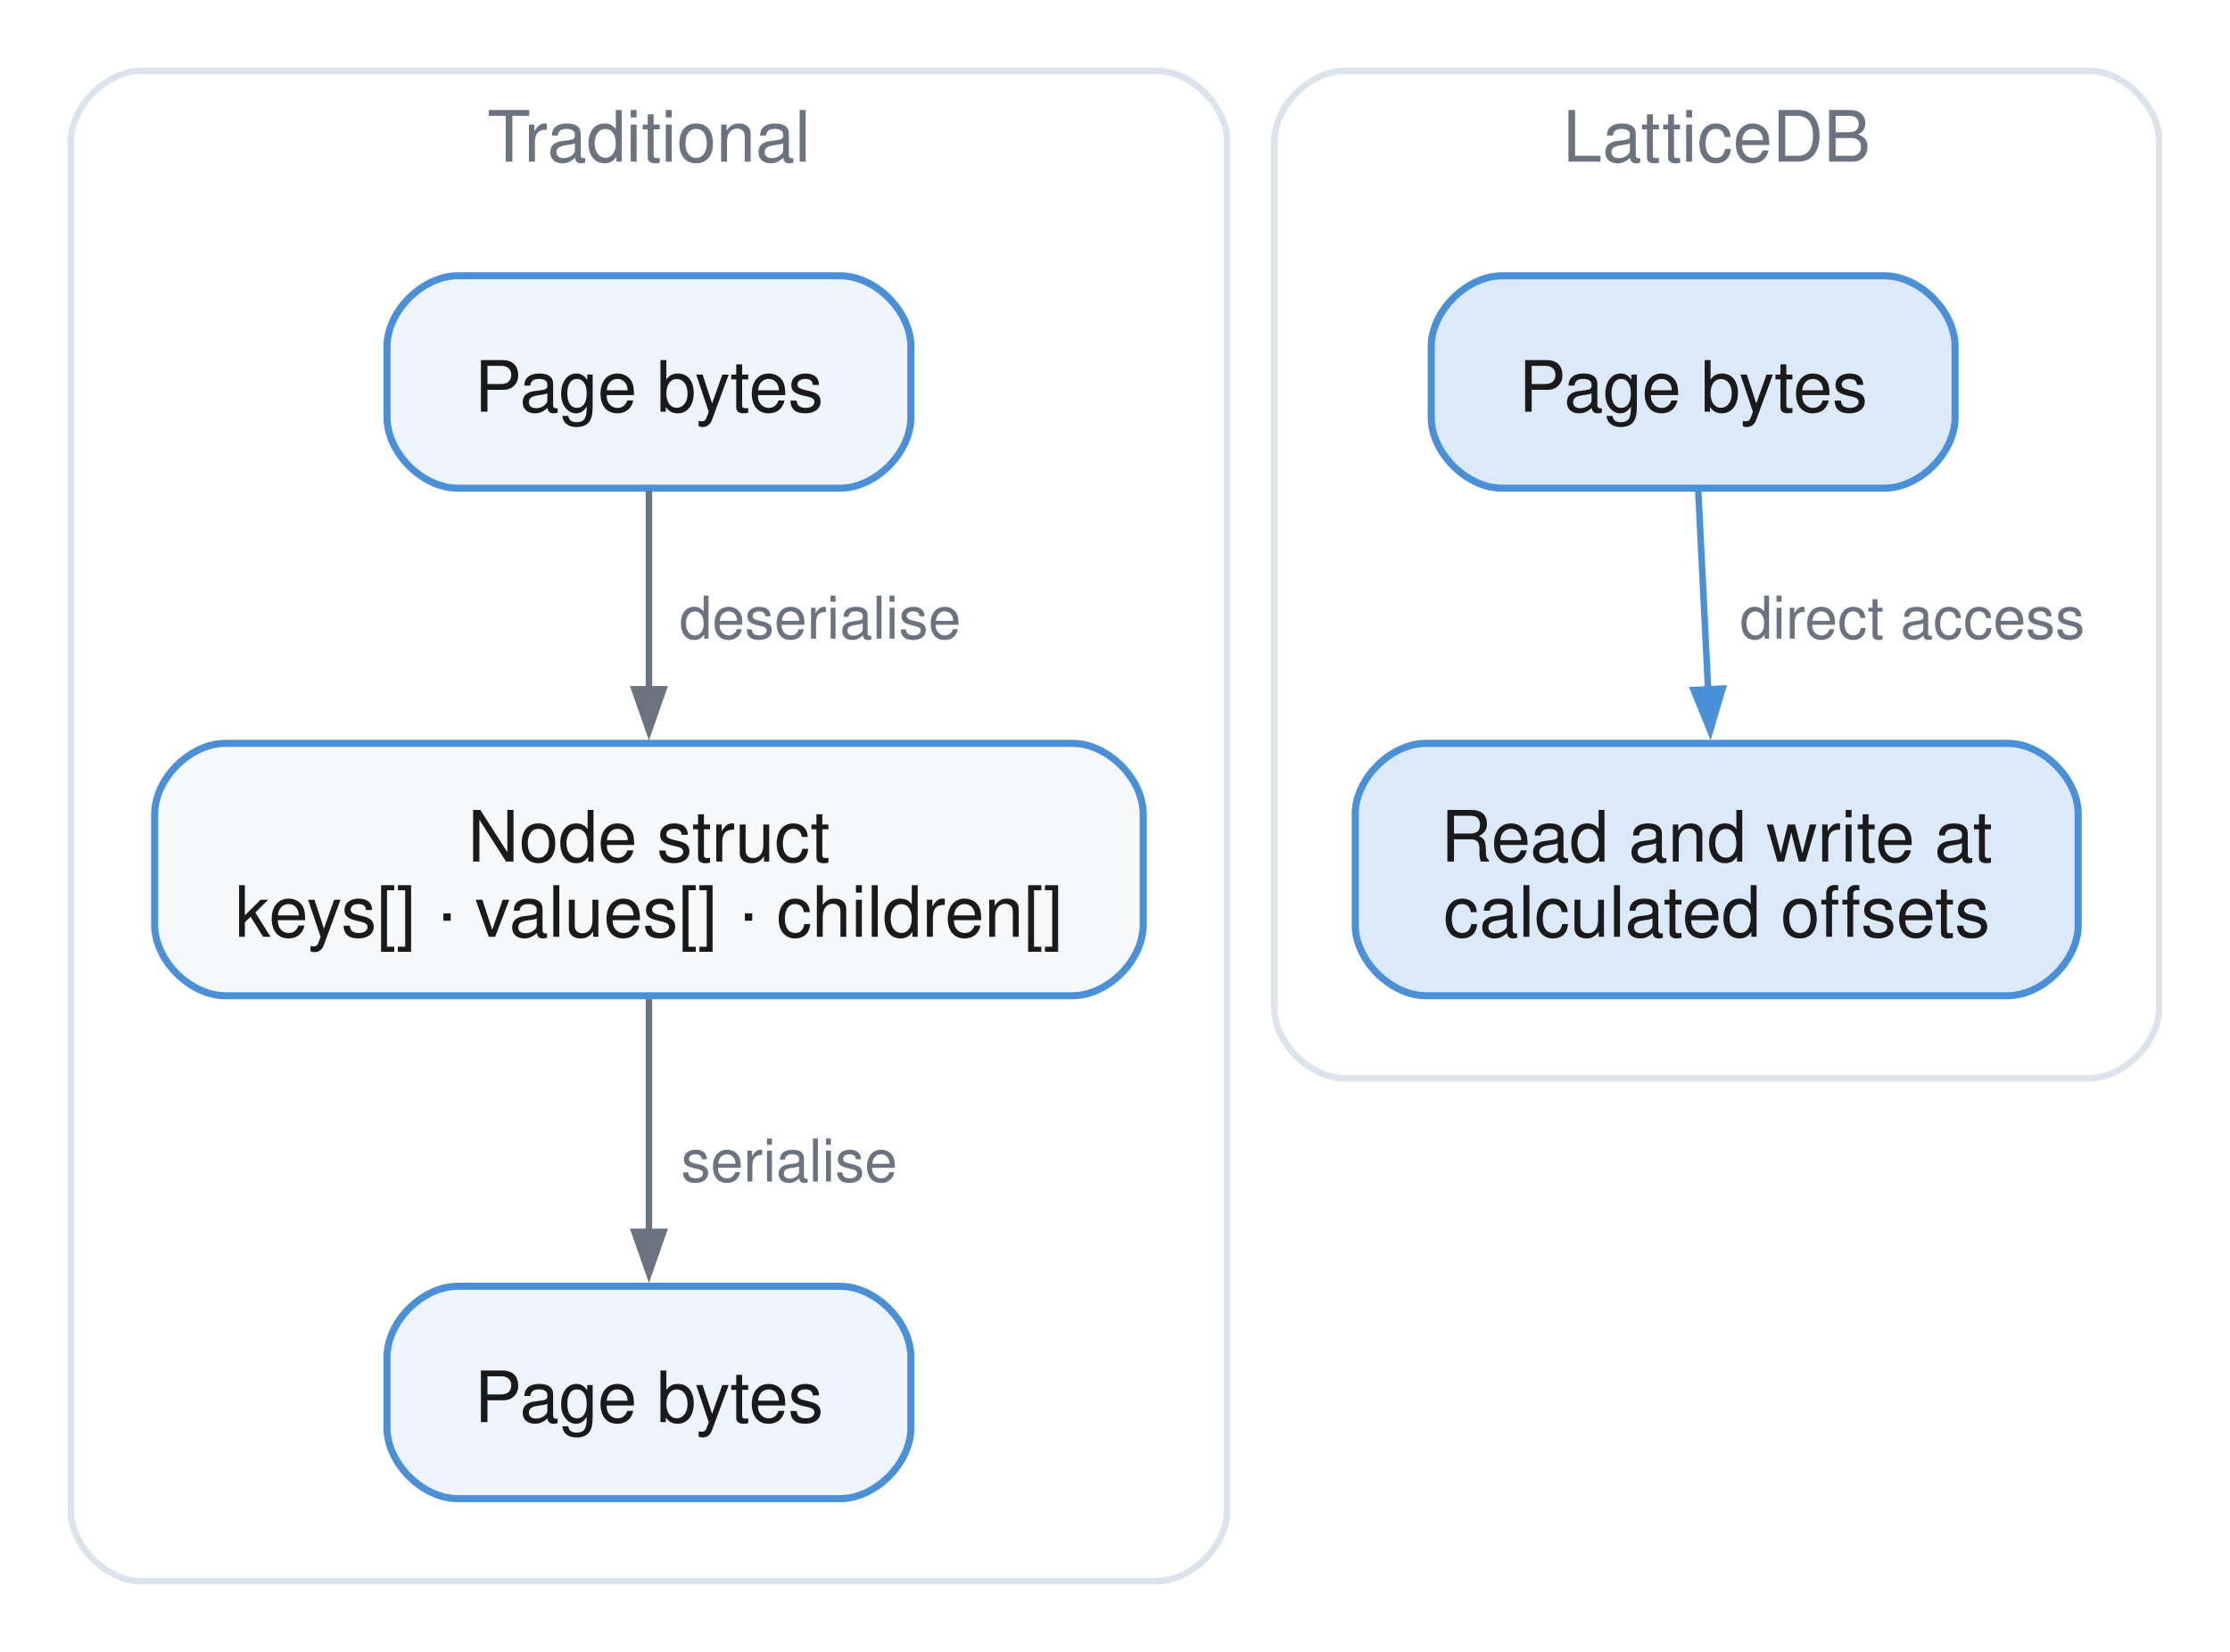
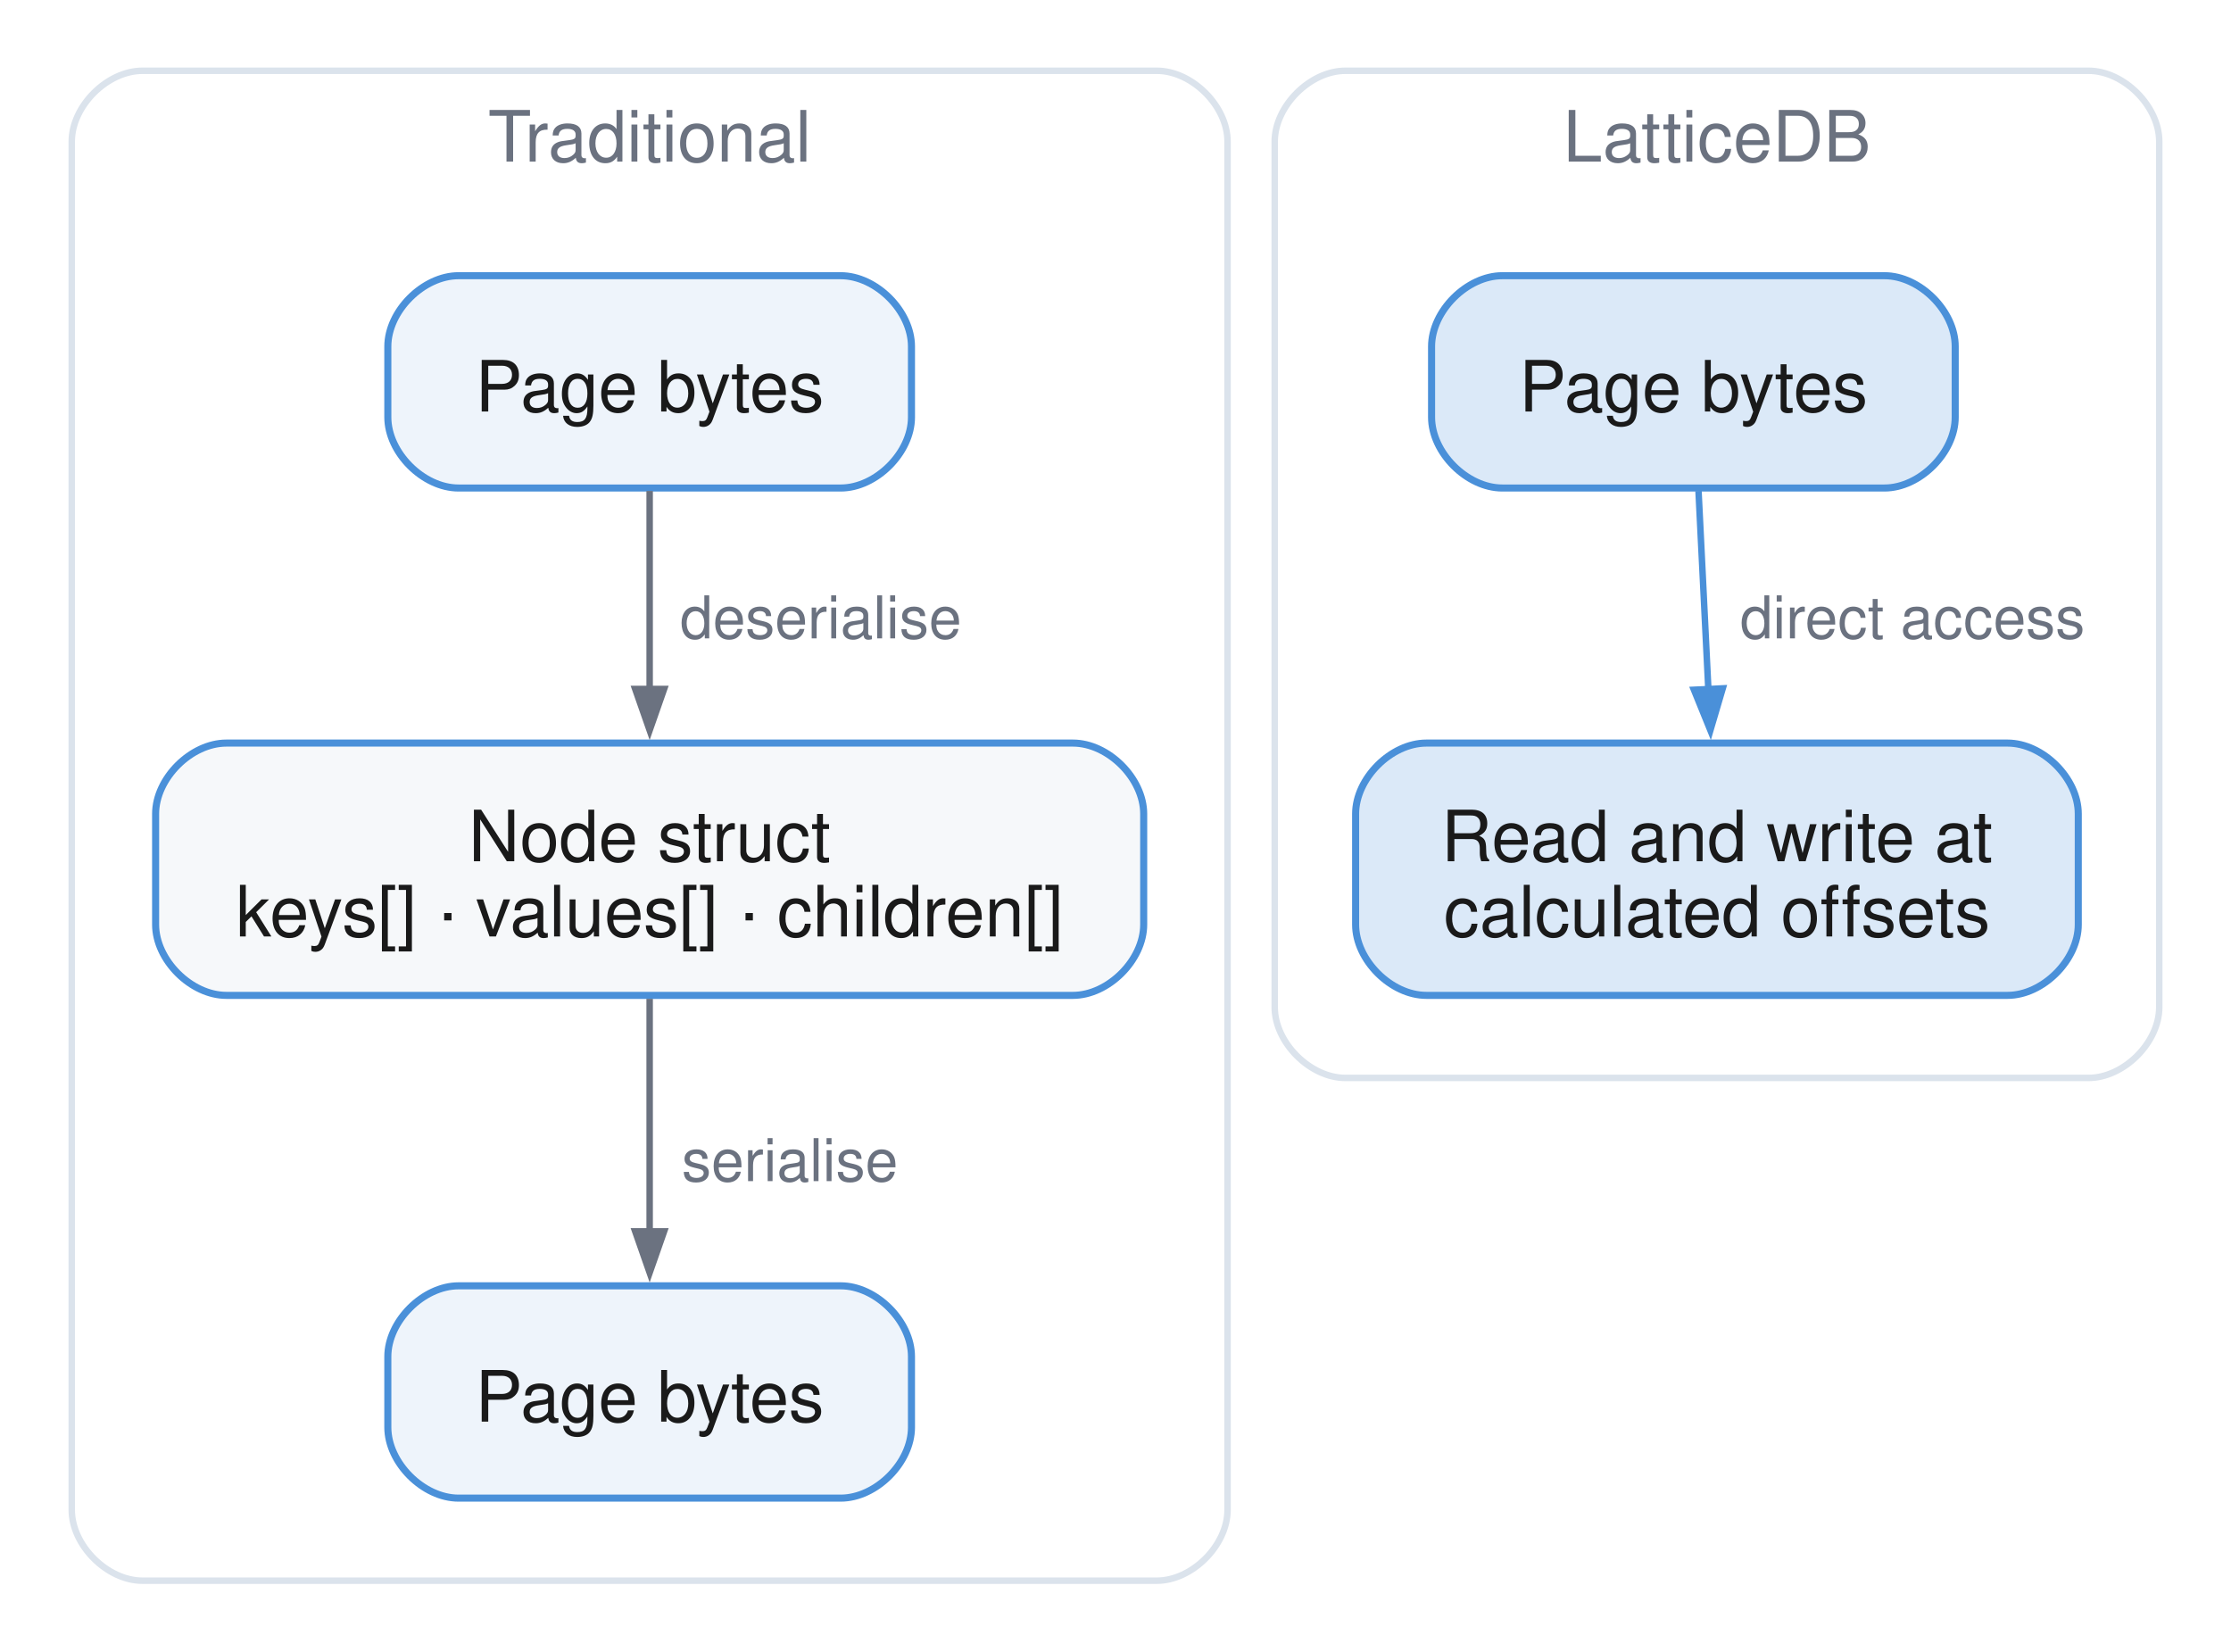
- <svg xmlns="http://www.w3.org/2000/svg" viewBox="0.00 0.00 378.00 280.00">
+ <svg xmlns="http://www.w3.org/2000/svg" width="504" height="373" viewBox="0.00 0.00 378.00 280.00">
  <g id="graph0" class="graph" transform="scale(1 1) rotate(0) translate(4 276.03)">
    <g id="clust1" class="cluster">
      <path fill="none" stroke="#dbe3ec" stroke-width="1.1" d="M20,-8C20,-8 192,-8 192,-8 198,-8 204,-14 204,-20 204,-20 204,-252.03 204,-252.03 204,-258.03 198,-264.03 192,-264.03 192,-264.03 20,-264.03 20,-264.03 14,-264.03 8,-258.03 8,-252.03 8,-252.03 8,-20 8,-20 8,-14 14,-8 20,-8" />
      <text xml:space="preserve" text-anchor="middle" x="106" y="-248.63" font-family="Helvetica,Arial,sans-serif" font-size="12.00" fill="#6b7280">Traditional</text>
    </g>
    <g id="clust2" class="cluster">
      <path fill="none" stroke="#dbe3ec" stroke-width="1.1" d="M224,-93.25C224,-93.25 350,-93.25 350,-93.25 356,-93.25 362,-99.25 362,-105.25 362,-105.25 362,-252.03 362,-252.03 362,-258.03 356,-264.03 350,-264.03 350,-264.03 224,-264.03 224,-264.03 218,-264.03 212,-258.03 212,-252.03 212,-252.03 212,-105.25 212,-105.25 212,-99.25 218,-93.25 224,-93.25" />
      <text xml:space="preserve" text-anchor="middle" x="287" y="-248.63" font-family="Helvetica,Arial,sans-serif" font-size="12.00" fill="#6b7280">LatticeDB</text>
    </g>
    <g id="node1" class="node">
      <path fill="#eef4fb" stroke="#4a90d9" stroke-width="1.2" d="M138.4,-229.28C138.4,-229.28 73.6,-229.28 73.6,-229.28 67.6,-229.28 61.6,-223.28 61.6,-217.28 61.6,-217.28 61.6,-205.28 61.6,-205.28 61.6,-199.28 67.6,-193.28 73.6,-193.28 73.6,-193.28 138.4,-193.28 138.4,-193.28 144.4,-193.28 150.4,-199.28 150.4,-205.28 150.4,-205.28 150.4,-217.28 150.4,-217.28 150.4,-223.28 144.4,-229.28 138.4,-229.28" />
      <text xml:space="preserve" text-anchor="middle" x="106" y="-206.25" font-family="Helvetica,Arial,sans-serif" font-size="12.00" fill="#1a1a1a">Page bytes</text>
    </g>
    <g id="node2" class="node">
      <path fill="#f6f8fa" stroke="#4a90d9" stroke-width="1.2" d="M177.78,-150.03C177.78,-150.03 34.23,-150.03 34.23,-150.03 28.22,-150.03 22.22,-144.03 22.22,-138.03 22.22,-138.03 22.22,-119.25 22.22,-119.25 22.22,-113.25 28.22,-107.25 34.22,-107.25 34.22,-107.25 177.78,-107.25 177.78,-107.25 183.78,-107.25 189.78,-113.25 189.78,-119.25 189.78,-119.25 189.78,-138.03 189.78,-138.03 189.78,-144.03 183.78,-150.03 177.78,-150.03" />
      <text xml:space="preserve" text-anchor="middle" x="106" y="-129.99" font-family="Helvetica,Arial,sans-serif" font-size="12.00" fill="#1a1a1a">Node struct</text>
      <text xml:space="preserve" text-anchor="middle" x="106" y="-117.24" font-family="Helvetica,Arial,sans-serif" font-size="12.00" fill="#1a1a1a">keys[] · values[] · children[]</text>
    </g>
    <g id="edge1" class="edge">
      <path fill="none" stroke="#6b7280" stroke-width="1.1" d="M106,-192.78C106,-182.89 106,-170.26 106,-158.91" />
      <polygon fill="#6b7280" stroke="#6b7280" stroke-width="1.1" points="108.45,-159.2 106,-152.2 103.55,-159.2 108.45,-159.2" />
      <text xml:space="preserve" text-anchor="middle" x="132.25" y="-167.78" font-family="Helvetica,Arial,sans-serif" font-size="10.00" fill="#6b7280">  deserialise</text>
    </g>
    <g id="node3" class="node">
      <path fill="#eef4fb" stroke="#4a90d9" stroke-width="1.2" d="M138.4,-58C138.4,-58 73.6,-58 73.6,-58 67.6,-58 61.6,-52 61.6,-46 61.6,-46 61.6,-34 61.6,-34 61.6,-28 67.6,-22 73.6,-22 73.6,-22 138.4,-22 138.4,-22 144.4,-22 150.4,-28 150.4,-34 150.4,-34 150.4,-46 150.4,-46 150.4,-52 144.4,-58 138.4,-58" />
      <text xml:space="preserve" text-anchor="middle" x="106" y="-34.98" font-family="Helvetica,Arial,sans-serif" font-size="12.00" fill="#1a1a1a">Page bytes</text>
    </g>
    <g id="edge2" class="edge">
      <path fill="none" stroke="#6b7280" stroke-width="1.1" d="M106,-106.67C106,-94.7 106,-79.61 106,-66.91" />
      <polygon fill="#6b7280" stroke="#6b7280" stroke-width="1.1" points="108.45,-67.23 106,-60.23 103.55,-67.23 108.45,-67.23" />
      <text xml:space="preserve" text-anchor="middle" x="127" y="-75.75" font-family="Helvetica,Arial,sans-serif" font-size="10.00" fill="#6b7280">  serialise</text>
    </g>
    <g id="node4" class="node">
      <path fill="#dbe9f8" stroke="#4a90d9" stroke-width="1.2" d="M315.4,-229.28C315.4,-229.28 250.6,-229.28 250.6,-229.28 244.6,-229.28 238.6,-223.28 238.6,-217.28 238.6,-217.28 238.6,-205.28 238.6,-205.28 238.6,-199.28 244.6,-193.28 250.6,-193.28 250.6,-193.28 315.4,-193.28 315.4,-193.28 321.4,-193.28 327.4,-199.28 327.4,-205.28 327.4,-205.28 327.4,-217.28 327.4,-217.28 327.4,-223.28 321.4,-229.28 315.4,-229.28" />
      <text xml:space="preserve" text-anchor="middle" x="283" y="-206.25" font-family="Helvetica,Arial,sans-serif" font-size="12.00" fill="#1a1a1a">Page bytes</text>
    </g>
    <g id="node5" class="node">
      <path fill="#dbe9f8" stroke="#4a90d9" stroke-width="1.2" d="M336.27,-150.03C336.27,-150.03 237.72,-150.03 237.72,-150.03 231.72,-150.03 225.72,-144.03 225.72,-138.03 225.72,-138.03 225.72,-119.25 225.72,-119.25 225.72,-113.25 231.72,-107.25 237.72,-107.25 237.72,-107.25 336.27,-107.25 336.27,-107.25 342.27,-107.25 348.27,-113.25 348.27,-119.25 348.27,-119.25 348.27,-138.03 348.27,-138.03 348.27,-144.03 342.27,-150.03 336.27,-150.03" />
      <text xml:space="preserve" text-anchor="middle" x="287" y="-129.99" font-family="Helvetica,Arial,sans-serif" font-size="12.00" fill="#1a1a1a">Read and write at</text>
      <text xml:space="preserve" text-anchor="middle" x="287" y="-117.24" font-family="Helvetica,Arial,sans-serif" font-size="12.00" fill="#1a1a1a">calculated offsets</text>
    </g>
    <g id="edge3" class="edge">
      <path fill="none" stroke="#4a90d9" stroke-width="1.1" d="M283.87,-192.78C284.36,-182.89 284.98,-170.26 285.55,-158.91" />
      <polygon fill="#4a90d9" stroke="#4a90d9" stroke-width="1.1" points="287.98,-159.31 285.88,-152.2 283.09,-159.07 287.98,-159.31" />
      <text xml:space="preserve" text-anchor="middle" x="317.37" y="-167.78" font-family="Helvetica,Arial,sans-serif" font-size="10.00" fill="#6b7280">  direct access</text>
    </g>
  </g>
</svg>
